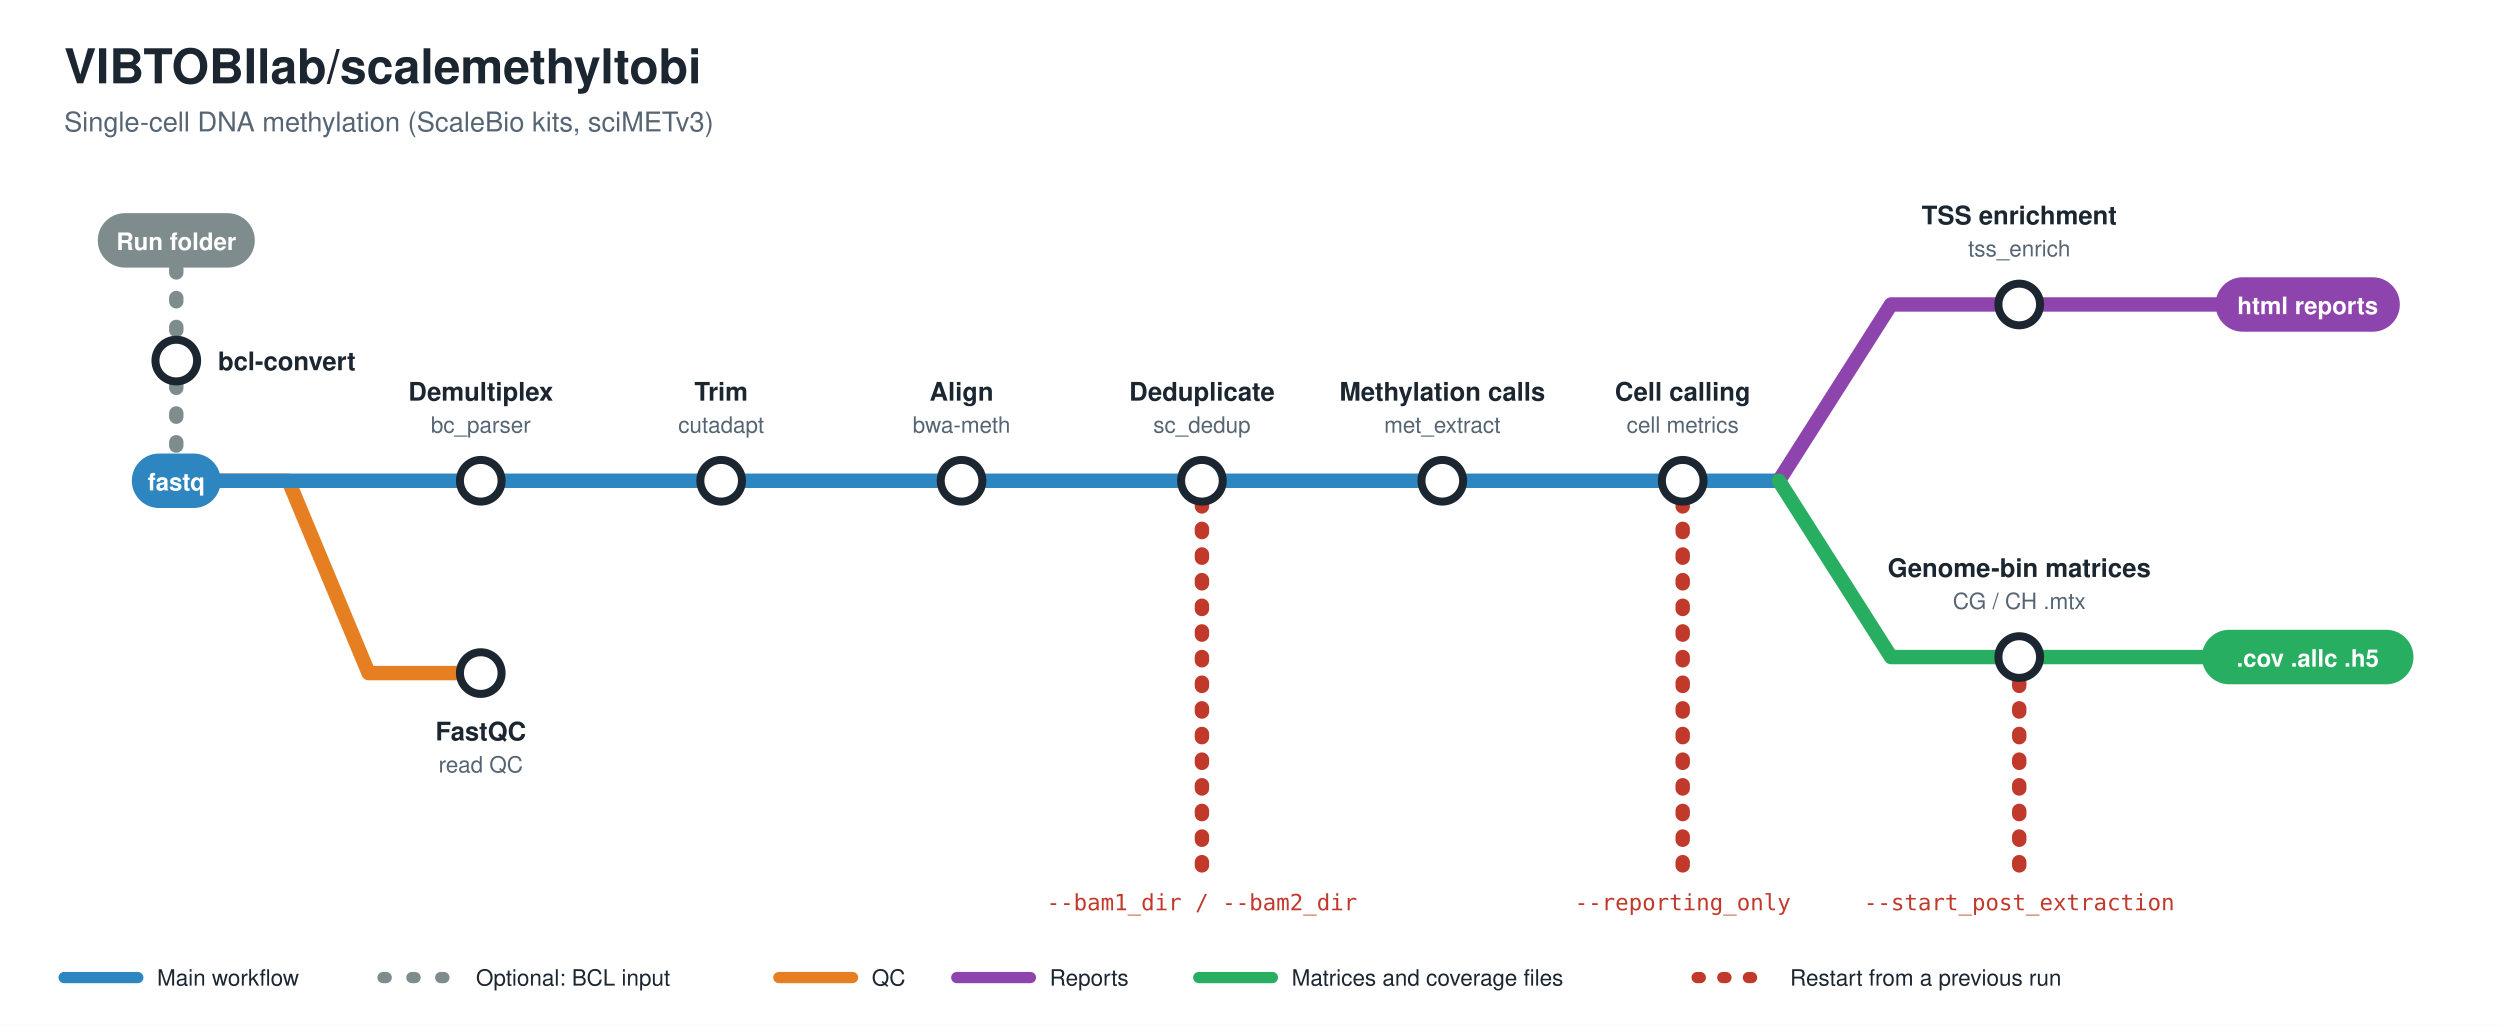
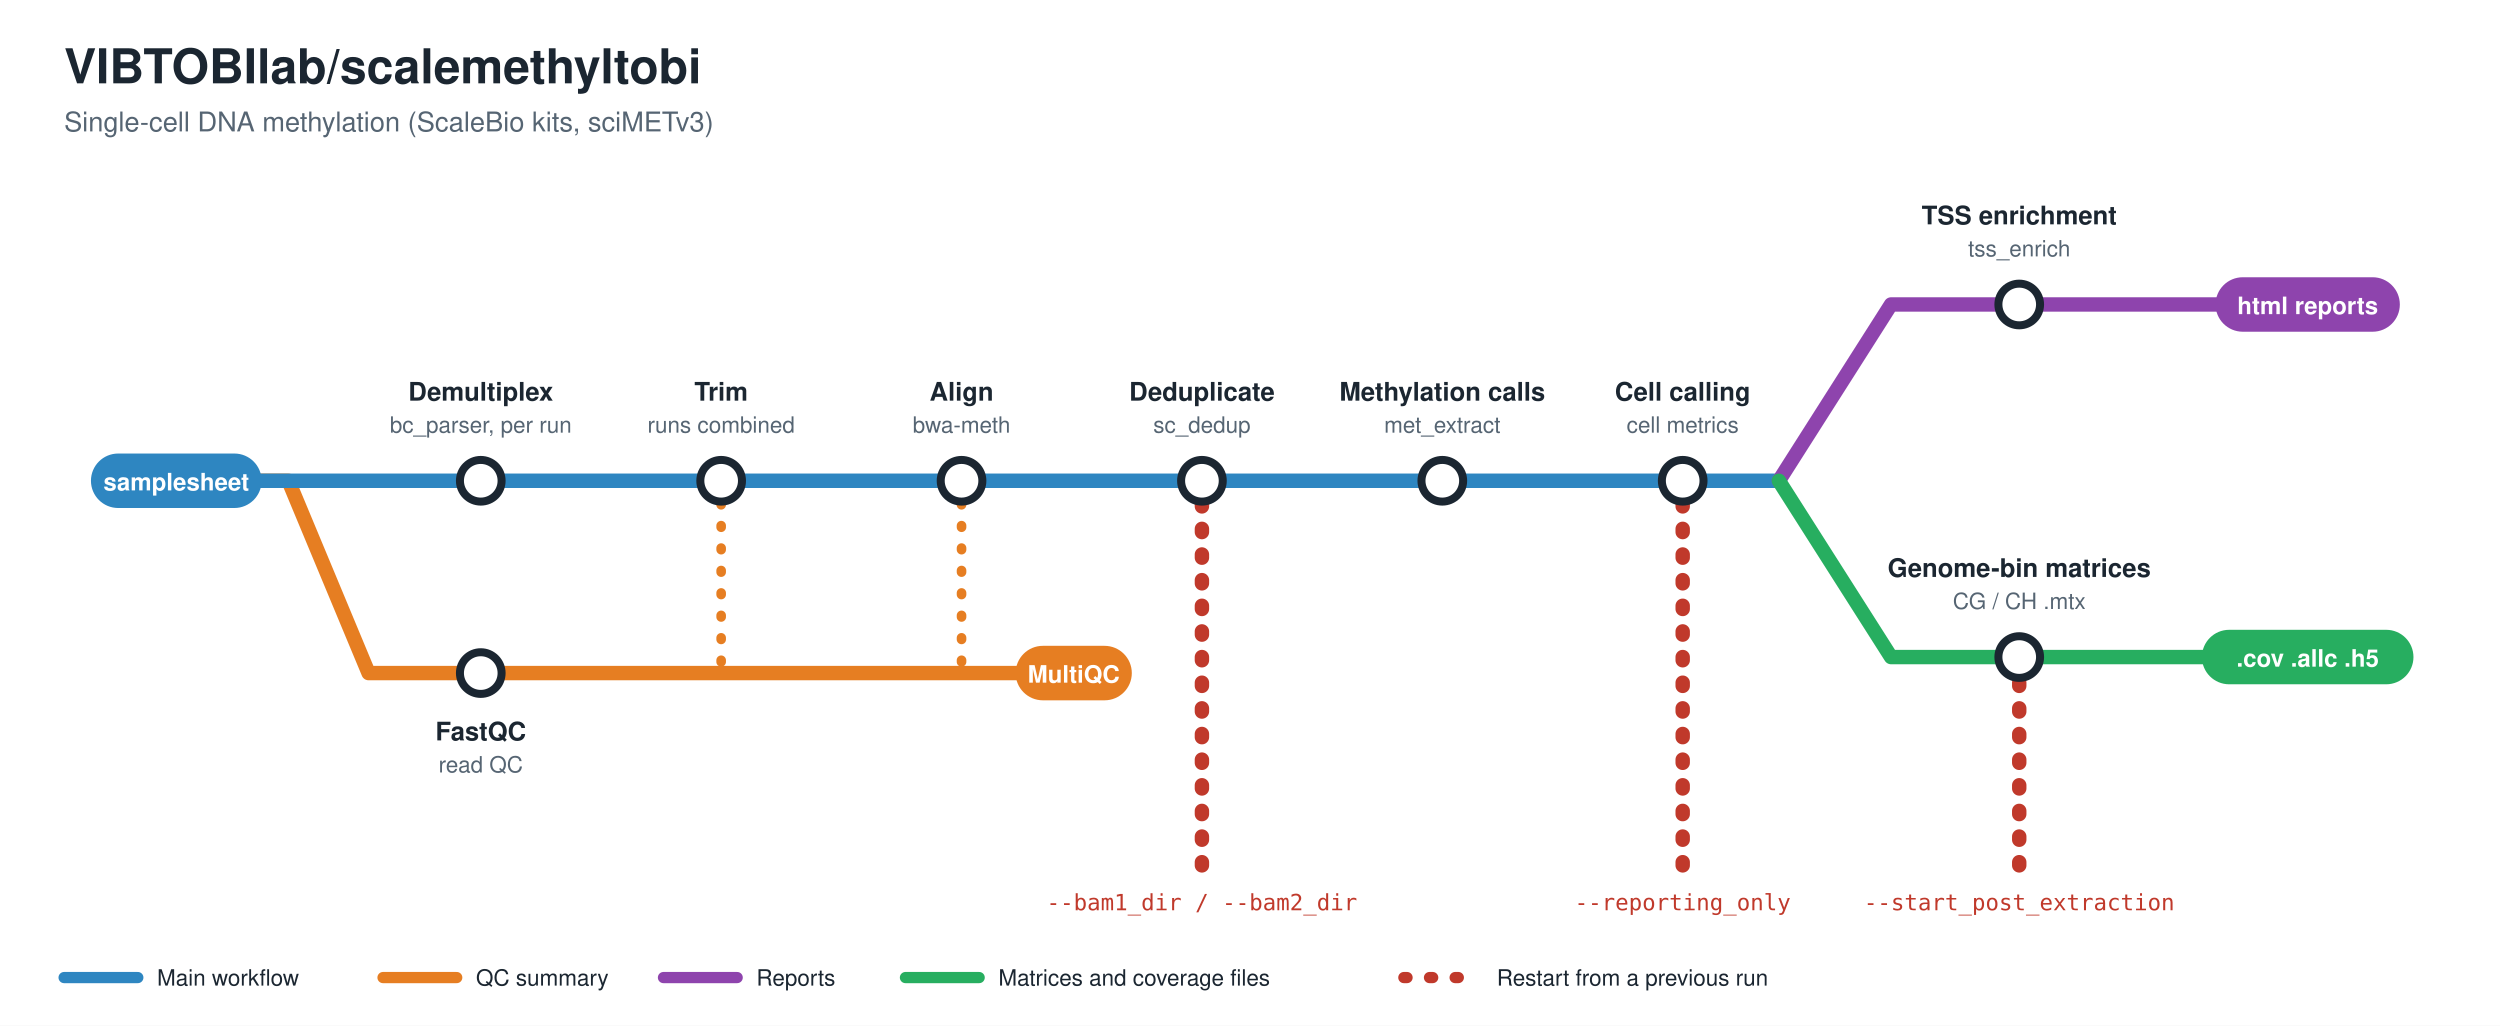
<svg xmlns="http://www.w3.org/2000/svg" width="1560" height="640" viewBox="0 0 1560 640" font-family="Helvetica, Arial, sans-serif">
  <rect width="1560" height="640" fill="#ffffff" />
  <text x="40" y="52" font-size="30" font-weight="bold" fill="#1B2631">VIBTOBIlab/scalemethyltobi</text>
  <text x="40" y="82" font-size="17" fill="#566573">Single-cell DNA methylation (ScaleBio kits, sciMETv3)</text>
-   <path d="M 110,150 L 110,300" fill="none" stroke="#7F8C8D" stroke-width="9" stroke-linecap="round" stroke-linejoin="round" stroke-dasharray="2 16" />
-   <path d="M 110,300 L 180,300 L 230,420 L 300,420" fill="none" stroke="#E67E22" stroke-width="9" stroke-linecap="round" stroke-linejoin="round" />
+   <path d="M 110,300 L 180,300 L 230,420 L 640,420" fill="none" stroke="#E67E22" stroke-width="9" stroke-linecap="round" stroke-linejoin="round" />
+   <path d="M 450,300 L 450,420" fill="none" stroke="#E67E22" stroke-width="6" stroke-linecap="round" stroke-linejoin="round" stroke-dasharray="1 13" />
+   <path d="M 600,300 L 600,420" fill="none" stroke="#E67E22" stroke-width="6" stroke-linecap="round" stroke-linejoin="round" stroke-dasharray="1 13" />
  <path d="M 110,300 L 1110,300" fill="none" stroke="#2E86C1" stroke-width="9" stroke-linecap="round" stroke-linejoin="round" />
  <path d="M 1110,300 L 1180,190 L 1260,190 L 1430,190" fill="none" stroke="#8E44AD" stroke-width="9" stroke-linecap="round" stroke-linejoin="round" />
  <path d="M 1110,300 L 1180,410 L 1260,410 L 1430,410" fill="none" stroke="#27AE60" stroke-width="9" stroke-linecap="round" stroke-linejoin="round" />
  <path d="M 750,540 L 750,300" fill="none" stroke="#C0392B" stroke-width="9" stroke-linecap="round" stroke-linejoin="round" stroke-dasharray="2 14" />
  <path d="M 1050,540 L 1050,300" fill="none" stroke="#C0392B" stroke-width="9" stroke-linecap="round" stroke-linejoin="round" stroke-dasharray="2 14" />
  <path d="M 1260,540 L 1260,410" fill="none" stroke="#C0392B" stroke-width="9" stroke-linecap="round" stroke-linejoin="round" stroke-dasharray="2 14" />
-   <rect x="61.0" y="133" width="98.0" height="34" rx="17" fill="#7F8C8D" />
-   <text x="110" y="156" font-size="15" font-weight="bold" fill="#ffffff" text-anchor="middle">Run folder</text>
-   <circle cx="110" cy="225" r="13" fill="#ffffff" stroke="#1B2631" stroke-width="5" />
-   <text x="136" y="231" font-size="16" font-weight="bold" fill="#1B2631">bcl-convert</text>
-   <rect x="82.25" y="283" width="55.5" height="34" rx="17" fill="#2E86C1" />
-   <text x="110" y="306" font-size="15" font-weight="bold" fill="#ffffff" text-anchor="middle">fastq</text>
+   <rect x="56.75" y="283" width="106.5" height="34" rx="17" fill="#2E86C1" />
+   <text x="110" y="306" font-size="15" font-weight="bold" fill="#ffffff" text-anchor="middle">samplesheet</text>
  <circle cx="300" cy="420" r="13" fill="#ffffff" stroke="#1B2631" stroke-width="5" />
  <text x="300" y="462" font-size="16" font-weight="bold" fill="#1B2631" text-anchor="middle">FastQC</text>
  <text x="300" y="482" font-size="14" font-weight="normal" fill="#566573" text-anchor="middle">read QC</text>
+   <rect x="633.75" y="403" width="72.5" height="34" rx="17" fill="#E67E22" />
+   <text x="670" y="426" font-size="15" font-weight="bold" fill="#ffffff" text-anchor="middle">MultiQC</text>
  <circle cx="300" cy="300" r="13" fill="#ffffff" stroke="#1B2631" stroke-width="5" />
  <text x="300" y="250" font-size="16" font-weight="bold" fill="#1B2631" text-anchor="middle">Demultiplex</text>
-   <text x="300" y="270" font-size="14" font-weight="normal" fill="#566573" text-anchor="middle">bc_parser</text>
+   <text x="300" y="270" font-size="14" font-weight="normal" fill="#566573" text-anchor="middle">bc_parser, per run</text>
  <circle cx="450" cy="300" r="13" fill="#ffffff" stroke="#1B2631" stroke-width="5" />
  <text x="450" y="250" font-size="16" font-weight="bold" fill="#1B2631" text-anchor="middle">Trim</text>
-   <text x="450" y="270" font-size="14" font-weight="normal" fill="#566573" text-anchor="middle">cutadapt</text>
+   <text x="450" y="270" font-size="14" font-weight="normal" fill="#566573" text-anchor="middle">runs combined</text>
  <circle cx="600" cy="300" r="13" fill="#ffffff" stroke="#1B2631" stroke-width="5" />
  <text x="600" y="250" font-size="16" font-weight="bold" fill="#1B2631" text-anchor="middle">Align</text>
  <text x="600" y="270" font-size="14" font-weight="normal" fill="#566573" text-anchor="middle">bwa-meth</text>
  <circle cx="750" cy="300" r="13" fill="#ffffff" stroke="#1B2631" stroke-width="5" />
  <text x="750" y="250" font-size="16" font-weight="bold" fill="#1B2631" text-anchor="middle">Deduplicate</text>
  <text x="750" y="270" font-size="14" font-weight="normal" fill="#566573" text-anchor="middle">sc_dedup</text>
  <circle cx="900" cy="300" r="13" fill="#ffffff" stroke="#1B2631" stroke-width="5" />
  <text x="900" y="250" font-size="16" font-weight="bold" fill="#1B2631" text-anchor="middle">Methylation calls</text>
  <text x="900" y="270" font-size="14" font-weight="normal" fill="#566573" text-anchor="middle">met_extract</text>
  <circle cx="1050" cy="300" r="13" fill="#ffffff" stroke="#1B2631" stroke-width="5" />
  <text x="1050" y="250" font-size="16" font-weight="bold" fill="#1B2631" text-anchor="middle">Cell calling</text>
  <text x="1050" y="270" font-size="14" font-weight="normal" fill="#566573" text-anchor="middle">cell metrics</text>
  <circle cx="1260" cy="190" r="13" fill="#ffffff" stroke="#1B2631" stroke-width="5" />
  <text x="1260" y="140" font-size="16" font-weight="bold" fill="#1B2631" text-anchor="middle">TSS enrichment</text>
  <text x="1260" y="160" font-size="14" font-weight="normal" fill="#566573" text-anchor="middle">tss_enrich</text>
  <rect x="1382.5" y="173" width="115.0" height="34" rx="17" fill="#8E44AD" />
  <text x="1440" y="196" font-size="15" font-weight="bold" fill="#ffffff" text-anchor="middle">html reports</text>
  <circle cx="1260" cy="410" r="13" fill="#ffffff" stroke="#1B2631" stroke-width="5" />
  <text x="1260" y="360" font-size="16" font-weight="bold" fill="#1B2631" text-anchor="middle">Genome-bin matrices</text>
  <text x="1260" y="380" font-size="14" font-weight="normal" fill="#566573" text-anchor="middle">CG / CH .mtx</text>
  <rect x="1374.0" y="393" width="132.0" height="34" rx="17" fill="#27AE60" />
  <text x="1440" y="416" font-size="15" font-weight="bold" fill="#ffffff" text-anchor="middle">.cov .allc .h5</text>
  <text x="750" y="568" font-size="14" font-family="Menlo, Consolas, monospace" fill="#C0392B" text-anchor="middle">--bam1_dir / --bam2_dir</text>
  <text x="1050" y="568" font-size="14" font-family="Menlo, Consolas, monospace" fill="#C0392B" text-anchor="middle">--reporting_only</text>
  <text x="1260" y="568" font-size="14" font-family="Menlo, Consolas, monospace" fill="#C0392B" text-anchor="middle">--start_post_extraction</text>
  <path d="M 40,610 L 86,610" fill="none" stroke="#2E86C1" stroke-width="7" stroke-linecap="round" stroke-linejoin="round" />
  <text x="98" y="615" font-size="14" fill="#1B2631">Main workflow</text>
-   <path d="M 239,610 L 285,610" fill="none" stroke="#7F8C8D" stroke-width="7" stroke-linecap="round" stroke-linejoin="round" stroke-dasharray="2 16" />
-   <text x="297" y="615" font-size="14" fill="#1B2631">Optional: BCL input</text>
-   <path d="M 486,610 L 532,610" fill="none" stroke="#E67E22" stroke-width="7" stroke-linecap="round" stroke-linejoin="round" />
-   <text x="544" y="615" font-size="14" fill="#1B2631">QC</text>
-   <path d="M 597,610 L 643,610" fill="none" stroke="#8E44AD" stroke-width="7" stroke-linecap="round" stroke-linejoin="round" />
-   <text x="655" y="615" font-size="14" fill="#1B2631">Reports</text>
-   <path d="M 748,610 L 794,610" fill="none" stroke="#27AE60" stroke-width="7" stroke-linecap="round" stroke-linejoin="round" />
-   <text x="806" y="615" font-size="14" fill="#1B2631">Matrices and coverage files</text>
-   <path d="M 1059,610 L 1105,610" fill="none" stroke="#C0392B" stroke-width="7" stroke-linecap="round" stroke-linejoin="round" stroke-dasharray="2 14" />
-   <text x="1117" y="615" font-size="14" fill="#1B2631">Restart from a previous run</text>
+   <path d="M 239,610 L 285,610" fill="none" stroke="#E67E22" stroke-width="7" stroke-linecap="round" stroke-linejoin="round" />
+   <text x="297" y="615" font-size="14" fill="#1B2631">QC summary</text>
+   <path d="M 414,610 L 460,610" fill="none" stroke="#8E44AD" stroke-width="7" stroke-linecap="round" stroke-linejoin="round" />
+   <text x="472" y="615" font-size="14" fill="#1B2631">Reports</text>
+   <path d="M 565,610 L 611,610" fill="none" stroke="#27AE60" stroke-width="7" stroke-linecap="round" stroke-linejoin="round" />
+   <text x="623" y="615" font-size="14" fill="#1B2631">Matrices and coverage files</text>
+   <path d="M 876,610 L 922,610" fill="none" stroke="#C0392B" stroke-width="7" stroke-linecap="round" stroke-linejoin="round" stroke-dasharray="2 14" />
+   <text x="934" y="615" font-size="14" fill="#1B2631">Restart from a previous run</text>
</svg>
